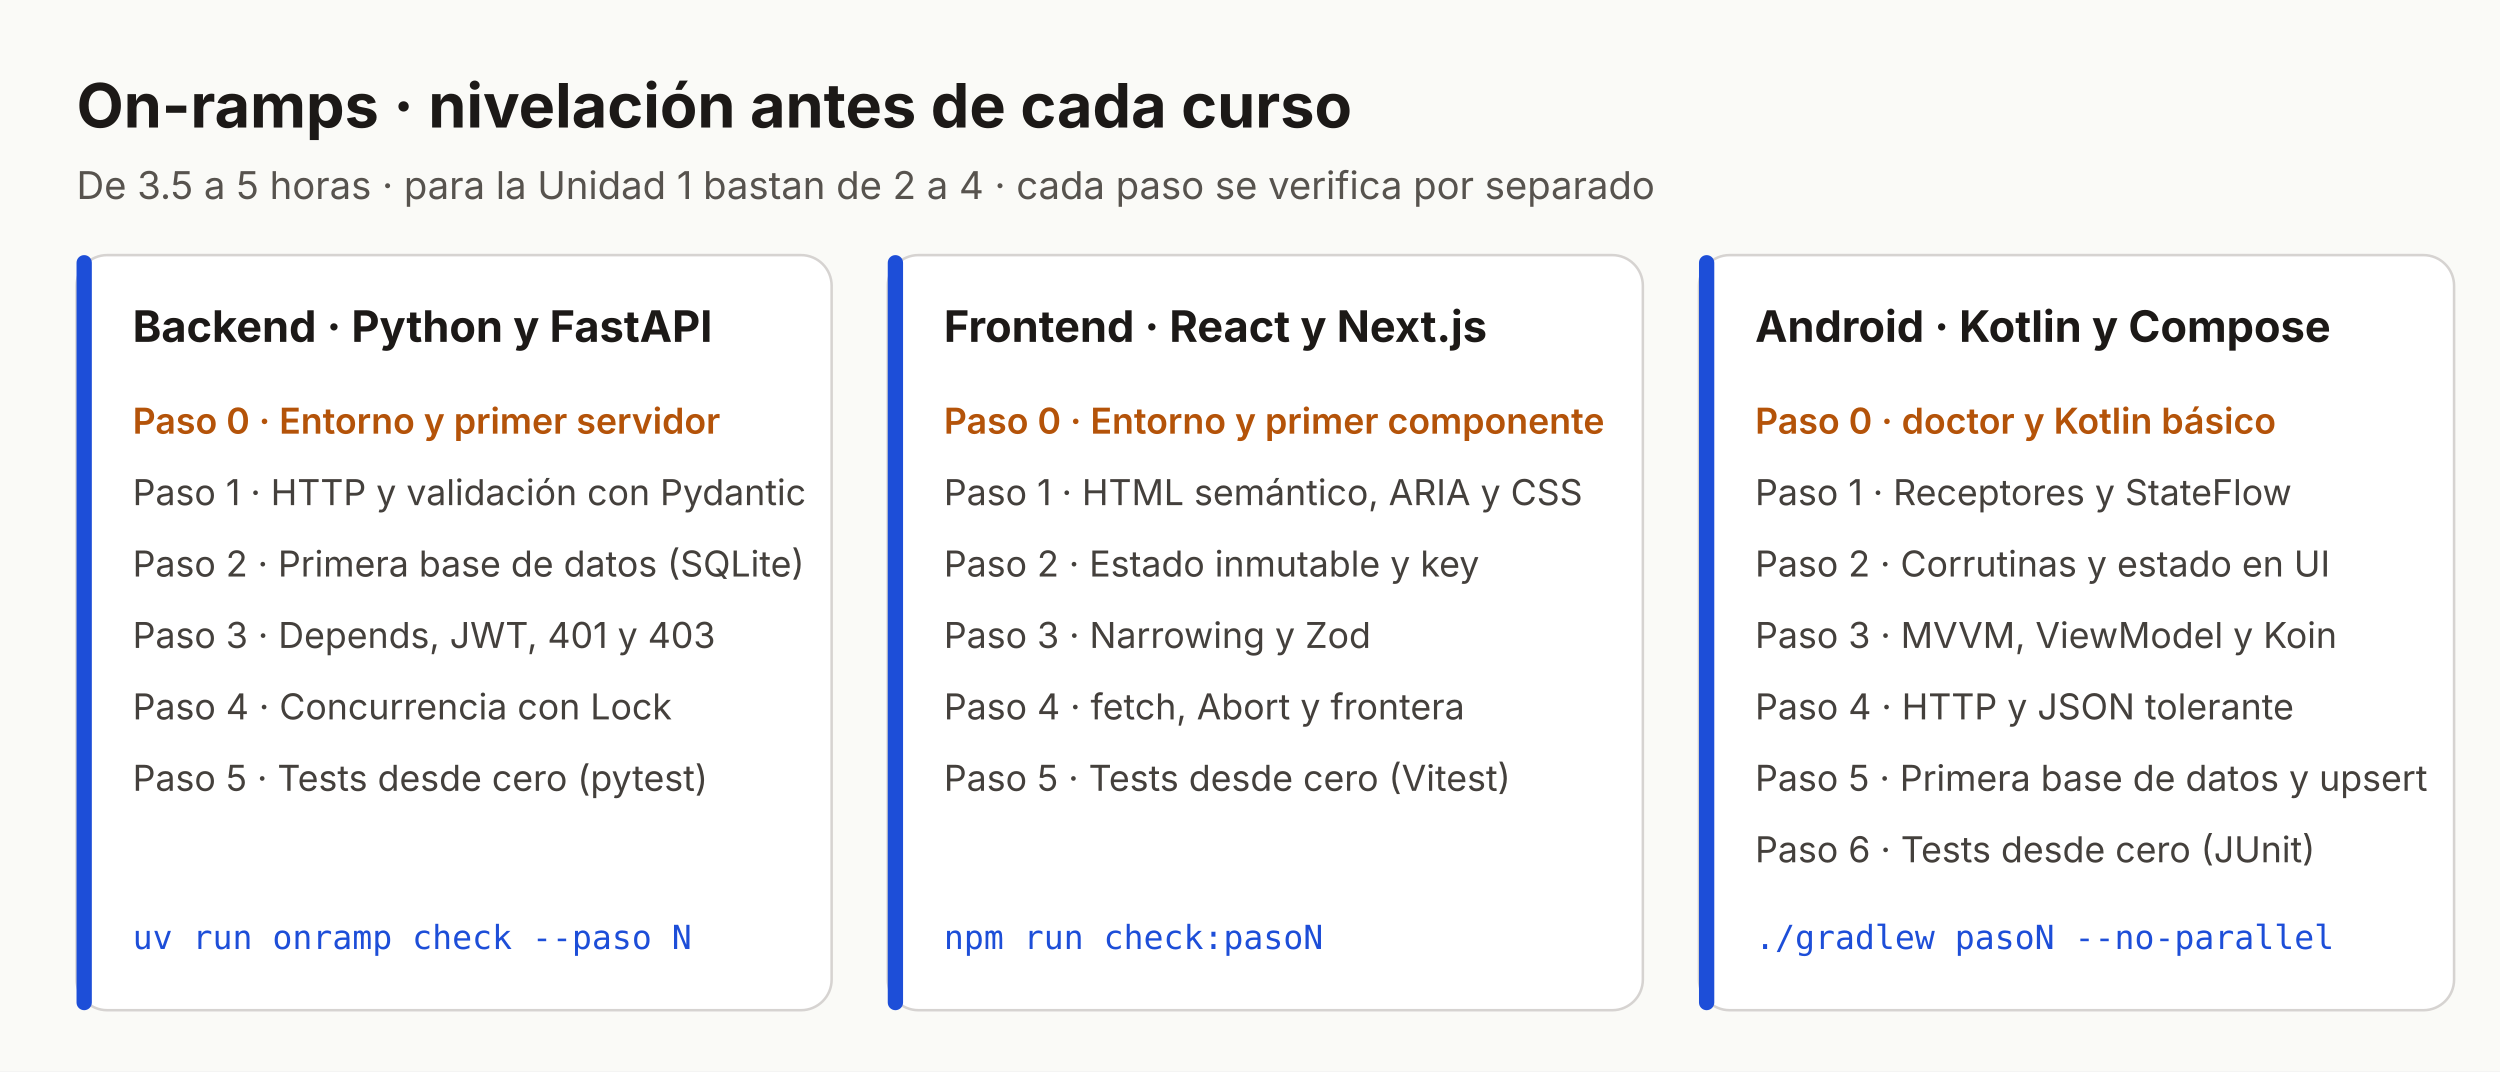
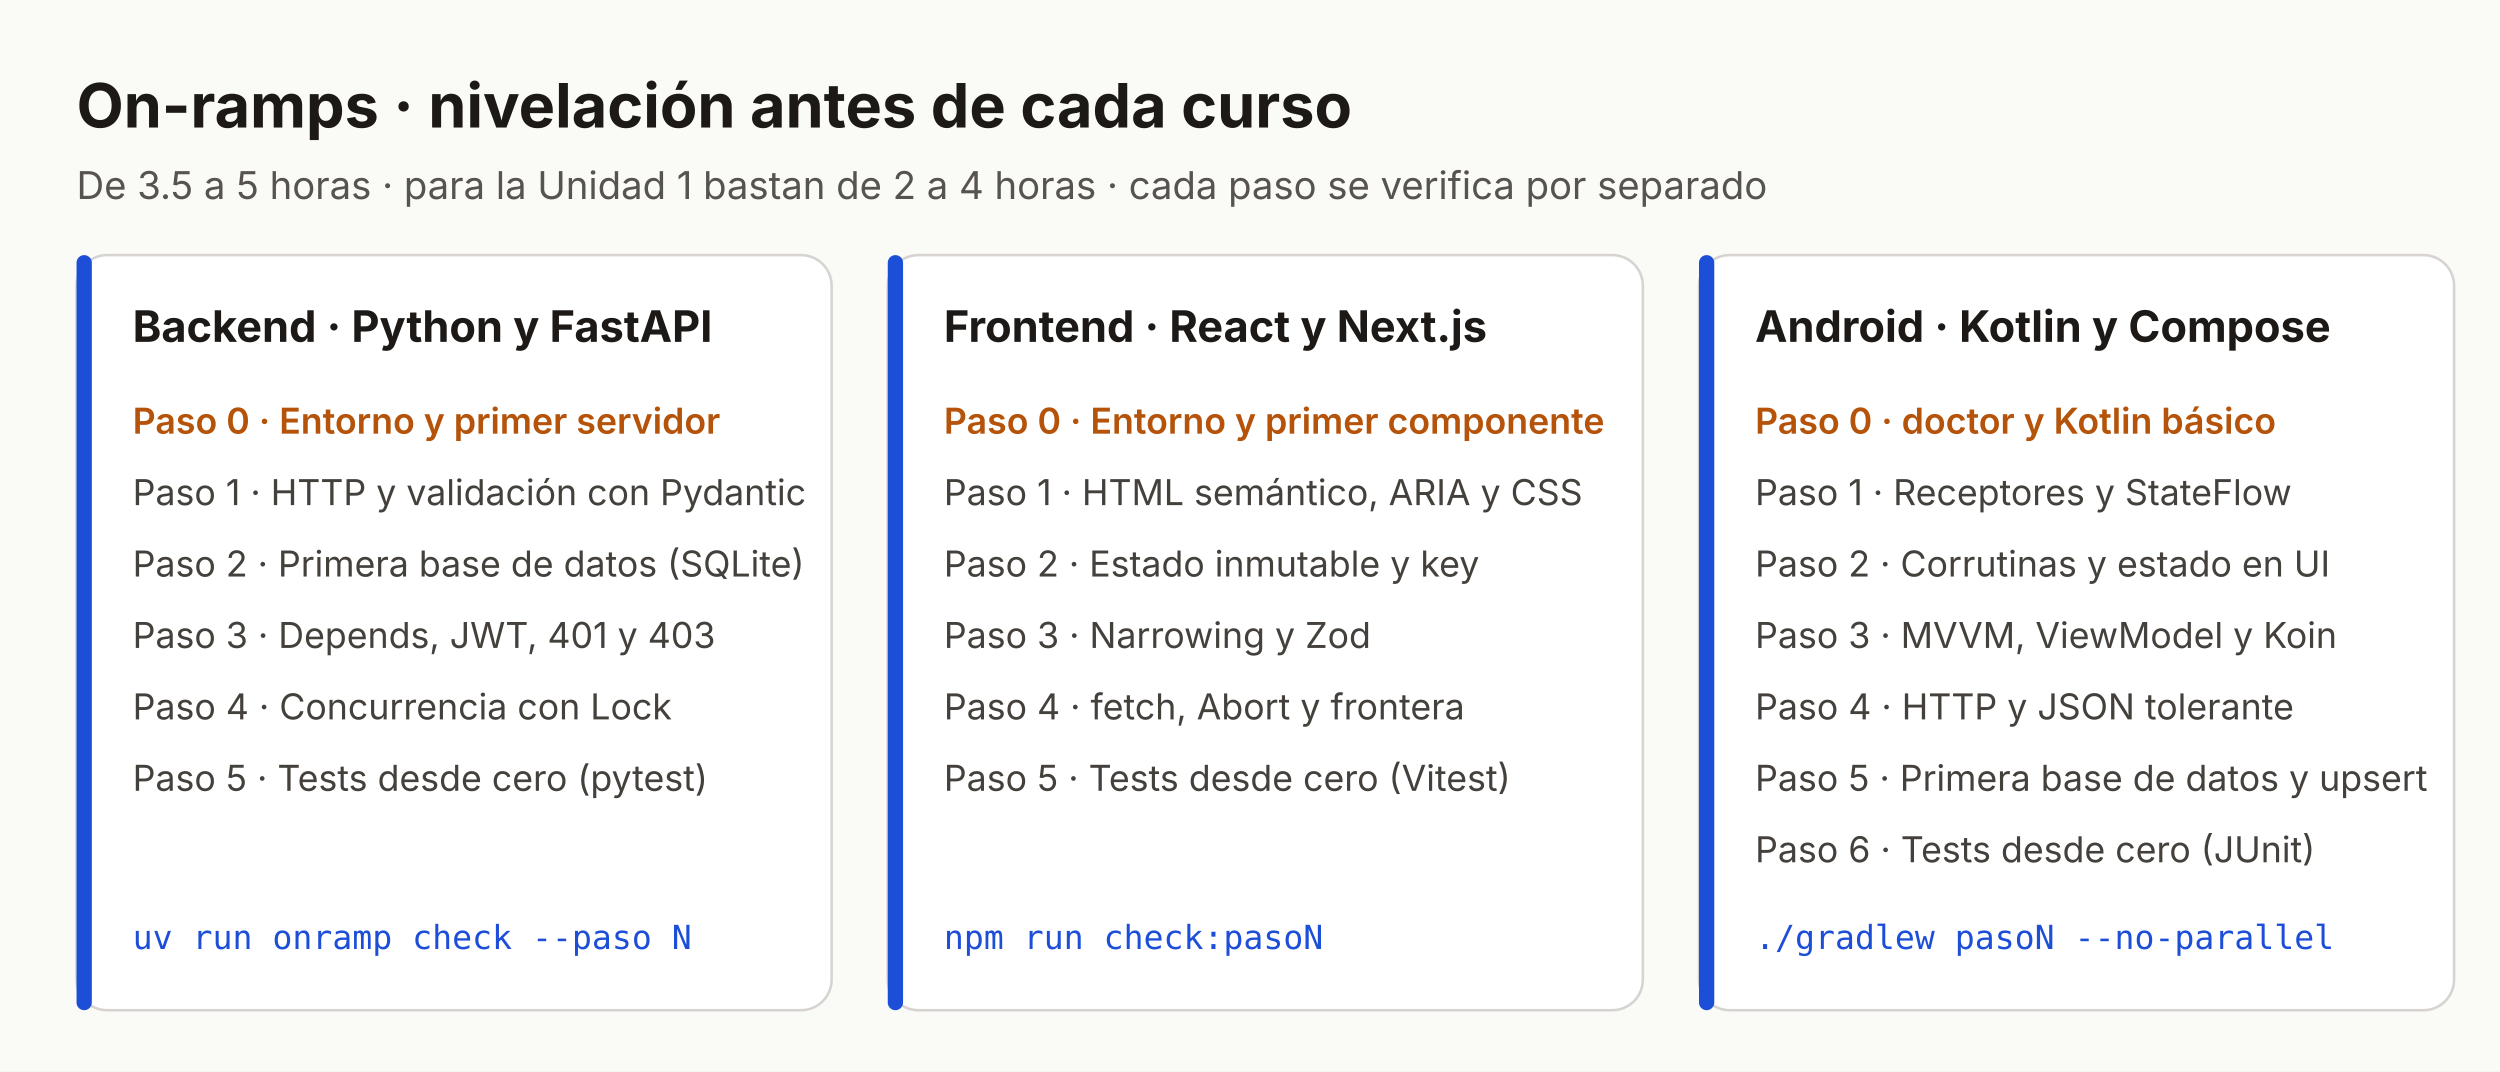
<svg xmlns="http://www.w3.org/2000/svg" viewBox="0 0 980 420" role="img" aria-labelledby="t d">
  <rect width="980" height="420" fill="#fafaf7" />
  <g font-family="Inter, Helvetica, Arial, sans-serif">
    <text x="30" y="50" font-size="24" font-weight="700" fill="#1c1917">On-ramps · nivelación antes de cada curso</text>
-     <text x="30" y="78" font-size="15" fill="#57534e">De 3.5 a 5 horas · para la Unidad 1 bastan de 2 a 4 · cada paso se verifica por separado</text>
+     <text x="30" y="78" font-size="15" fill="#57534e">De 3.5 a 5 horas · para la Unidad 1 bastan de 2 a 4 horas · cada paso se verifica por separado</text>
    <rect x="30" y="100" width="296" height="296" rx="12" fill="#ffffff" stroke="#d6d3d1" />
    <rect x="30" y="100" width="6" height="296" rx="3" fill="#1d4ed8" />
    <text x="52" y="134" font-size="17" font-weight="700" fill="#1c1917">Backend · Python y FastAPI</text>
    <text x="52" y="170" font-size="14" fill="#b45309" font-weight="600">Paso 0 · Entorno y primer servidor</text>
    <text x="52" y="198" font-size="14" fill="#44403c">Paso 1 · HTTP y validación con Pydantic</text>
    <text x="52" y="226" font-size="14" fill="#44403c">Paso 2 · Primera base de datos (SQLite)</text>
    <text x="52" y="254" font-size="14" fill="#44403c">Paso 3 · Depends, JWT, 401 y 403</text>
    <text x="52" y="282" font-size="14" fill="#44403c">Paso 4 · Concurrencia con Lock</text>
    <text x="52" y="310" font-size="14" fill="#44403c">Paso 5 · Tests desde cero (pytest)</text>
    <text x="52" y="372" font-size="13" font-family="Menlo, monospace" fill="#1d4ed8">uv run onramp check --paso N</text>
    <rect x="348" y="100" width="296" height="296" rx="12" fill="#ffffff" stroke="#d6d3d1" />
    <rect x="348" y="100" width="6" height="296" rx="3" fill="#1d4ed8" />
    <text x="370" y="134" font-size="17" font-weight="700" fill="#1c1917">Frontend · React y Next.js</text>
    <text x="370" y="170" font-size="14" fill="#b45309" font-weight="600">Paso 0 · Entorno y primer componente</text>
    <text x="370" y="198" font-size="14" fill="#44403c">Paso 1 · HTML semántico, ARIA y CSS</text>
    <text x="370" y="226" font-size="14" fill="#44403c">Paso 2 · Estado inmutable y key</text>
    <text x="370" y="254" font-size="14" fill="#44403c">Paso 3 · Narrowing y Zod</text>
    <text x="370" y="282" font-size="14" fill="#44403c">Paso 4 · fetch, Abort y frontera</text>
    <text x="370" y="310" font-size="14" fill="#44403c">Paso 5 · Tests desde cero (Vitest)</text>
    <text x="370" y="372" font-size="13" font-family="Menlo, monospace" fill="#1d4ed8">npm run check:pasoN</text>
    <rect x="666" y="100" width="296" height="296" rx="12" fill="#ffffff" stroke="#d6d3d1" />
    <rect x="666" y="100" width="6" height="296" rx="3" fill="#1d4ed8" />
    <text x="688" y="134" font-size="17" font-weight="700" fill="#1c1917">Android · Kotlin y Compose</text>
    <text x="688" y="170" font-size="14" fill="#b45309" font-weight="600">Paso 0 · doctor y Kotlin básico</text>
    <text x="688" y="198" font-size="14" fill="#44403c">Paso 1 · Receptores y StateFlow</text>
    <text x="688" y="226" font-size="14" fill="#44403c">Paso 2 · Corrutinas y estado en UI</text>
    <text x="688" y="254" font-size="14" fill="#44403c">Paso 3 · MVVM, ViewModel y Koin</text>
    <text x="688" y="282" font-size="14" fill="#44403c">Paso 4 · HTTP y JSON tolerante</text>
    <text x="688" y="310" font-size="14" fill="#44403c">Paso 5 · Primera base de datos y upsert</text>
    <text x="688" y="338" font-size="14" fill="#44403c">Paso 6 · Tests desde cero (JUnit)</text>
    <text x="688" y="372" font-size="13" font-family="Menlo, monospace" fill="#1d4ed8">./gradlew pasoN --no-parallel</text>
  </g>
</svg>
